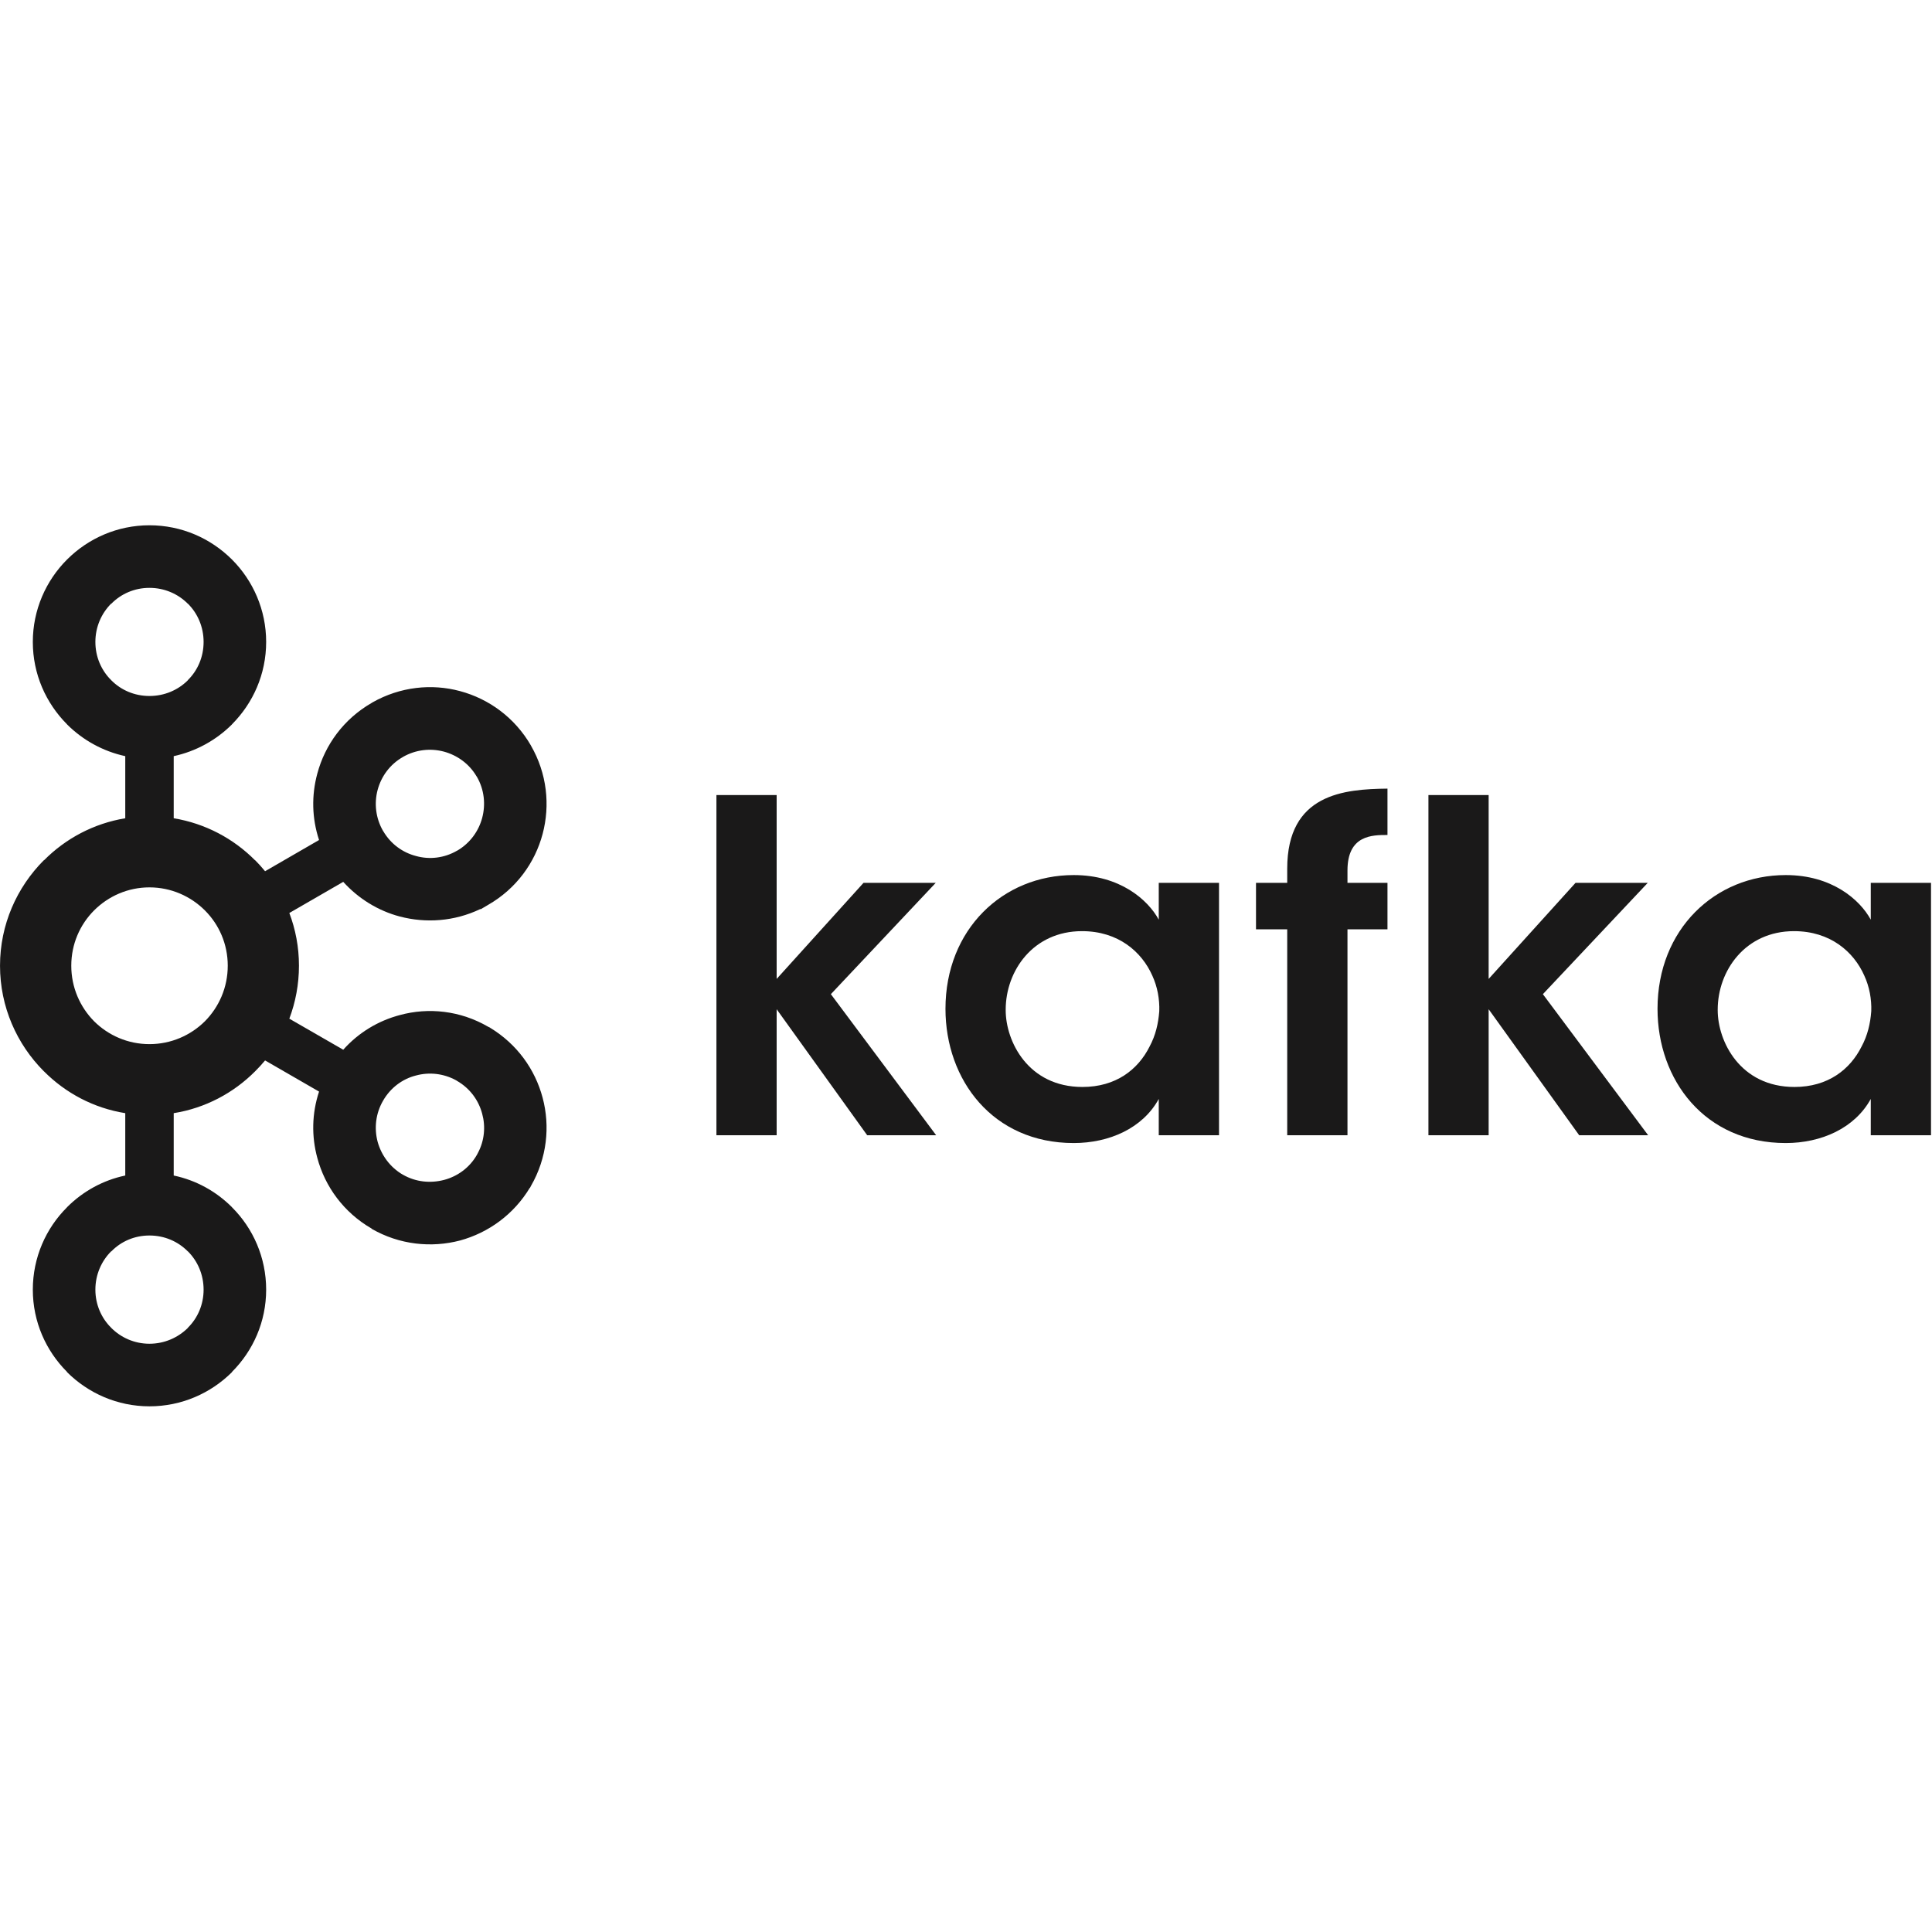
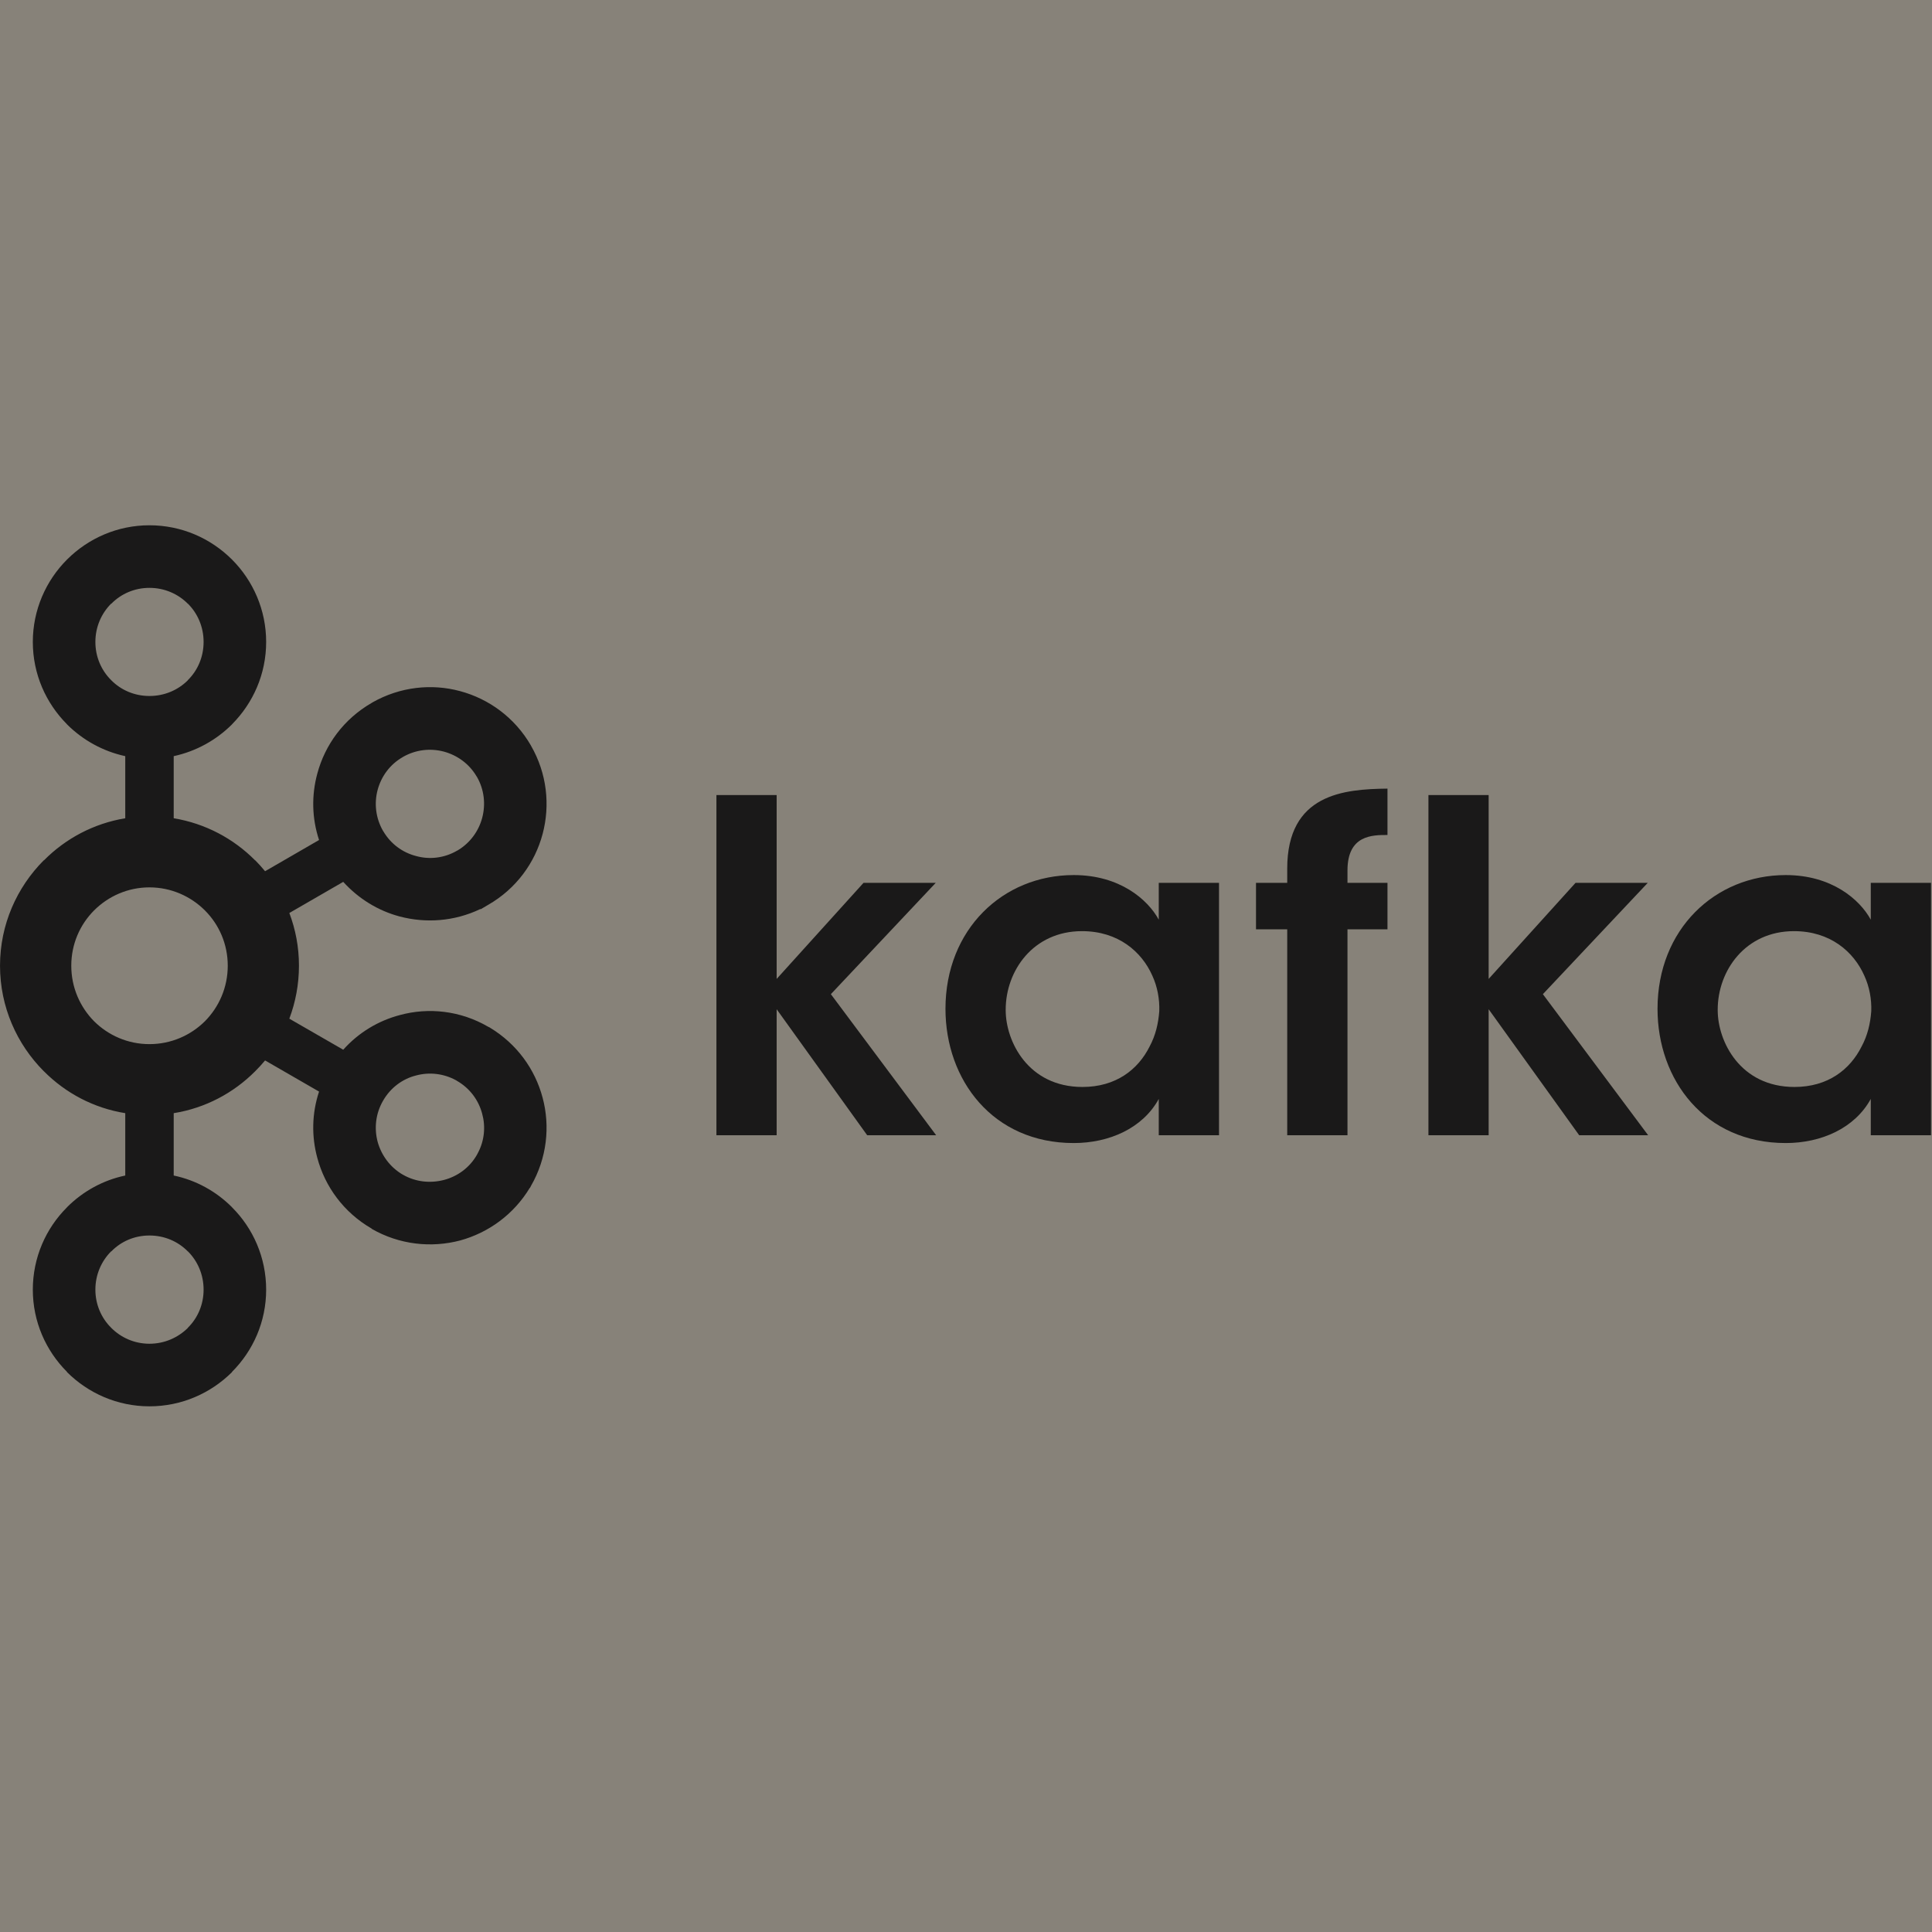
<svg xmlns="http://www.w3.org/2000/svg" width="800px" height="800px" viewBox="0 -139 512 512" version="1.1" preserveAspectRatio="xMidYMid">
+   <rect x="0" y="-139" width="512" height="512" fill="#878279" />
  <g fill="#1A1919">
    <path d="M49.763,20.98 C47.181,18.387 43.598,16.79 39.604,16.79 C35.619,16.79 32.064,18.387 29.514,20.98 L29.449,20.98 C26.874,23.555 25.277,27.148 25.277,31.117 C25.277,35.109 26.874,38.679 29.449,41.229 L29.514,41.299 C32.064,43.869 35.619,45.444 39.604,45.444 C43.598,45.444 47.181,43.869 49.763,41.299 L49.794,41.229 C52.379,38.679 53.956,35.109 53.956,31.117 C53.956,27.148 52.379,23.555 49.794,20.98 L49.763,20.98 Z M39.604,217.105 C43.598,217.105 47.181,215.478 49.763,212.933 L49.794,212.857 C52.379,210.318 53.956,206.724 53.956,202.775 C53.956,198.784 52.379,195.208 49.794,192.621 L49.763,192.621 C47.181,190.003 43.598,188.421 39.604,188.421 C35.619,188.421 32.064,190.003 29.514,192.621 L29.449,192.621 C26.874,195.208 25.277,198.784 25.277,202.775 C25.277,206.724 26.874,210.318 29.449,212.857 L29.514,212.933 C32.064,215.478 35.619,217.105 39.604,217.105 Z M117.665,173.695 C121.213,172.762 124.425,170.486 126.388,167.041 L126.652,166.537 C128.397,163.275 128.715,159.503 127.782,156.156 C126.842,152.583 124.54,149.414 121.103,147.441 L120.9,147.305 C117.55,145.465 113.739,145.064 110.233,146.019 C106.67,146.909 103.469,149.281 101.518,152.696 C99.542,156.091 99.131,159.992 100.076,163.583 C101.051,167.116 103.336,170.308 106.753,172.304 L106.773,172.304 C110.198,174.272 114.07,174.625 117.665,173.695 Z M54.299,102.266 C50.538,98.515 45.348,96.163 39.604,96.163 C33.867,96.163 28.692,98.515 24.938,102.266 C21.197,106.012 18.89,111.179 18.89,116.924 C18.89,122.668 21.197,127.858 24.938,131.647 C28.692,135.375 33.867,137.705 39.604,137.705 C45.348,137.705 50.538,135.375 54.299,131.647 C58.05,127.858 60.357,122.668 60.357,116.924 C60.357,111.179 58.05,106.012 54.299,102.266 Z M46.035,77.846 C54.375,79.22 61.861,83.215 67.586,88.979 L67.628,88.979 C68.539,89.887 69.424,90.887 70.249,91.885 L84.553,83.611 C82.63,77.799 82.54,71.723 84.087,66.024 C86.125,58.394 91.072,51.564 98.489,47.284 L98.73,47.131 C106.066,42.982 114.403,42.117 121.928,44.155 C129.55,46.199 136.425,51.168 140.705,58.572 L140.705,58.595 C144.965,65.959 145.828,74.409 143.797,82.016 C141.768,89.644 136.804,96.521 129.395,100.776 L127.441,101.93 L127.243,101.93 C120.391,105.192 112.856,105.703 105.936,103.88 C100.254,102.376 95.044,99.202 90.962,94.701 L76.677,102.953 C78.32,107.295 79.227,111.977 79.227,116.924 C79.227,121.845 78.32,126.594 76.677,130.96 L90.962,139.189 C95.044,134.618 100.254,131.516 105.936,130.007 C113.561,127.923 122.01,128.808 129.395,133.114 L129.868,133.334 L129.868,133.357 C137.002,137.682 141.791,144.357 143.797,151.896 C145.828,159.458 144.965,167.913 140.705,175.292 L140.447,175.806 L140.417,175.764 C136.139,182.877 129.395,187.696 121.95,189.735 C114.315,191.748 105.863,190.888 98.489,186.646 L98.489,186.588 C91.072,182.3 86.125,175.455 84.087,167.84 C82.54,162.166 82.63,156.091 84.553,150.281 L70.249,142.027 C69.424,143.025 68.539,143.98 67.628,144.888 L67.586,144.933 C61.861,150.678 54.375,154.669 46.035,155.998 L46.035,172.527 C51.977,173.768 57.298,176.739 61.465,180.909 L61.488,180.951 C67.074,186.513 70.534,194.26 70.534,202.775 C70.534,211.265 67.074,218.968 61.488,224.557 L61.465,224.645 C55.839,230.231 48.121,233.691 39.604,233.691 C31.131,233.691 23.394,230.231 17.78,224.645 L17.757,224.645 L17.757,224.557 C12.166,218.968 8.698,211.265 8.698,202.775 C8.698,194.26 12.166,186.513 17.757,180.951 L17.757,180.909 L17.78,180.909 C21.944,176.739 27.275,173.768 33.195,172.527 L33.195,155.998 C24.858,154.669 17.383,150.678 11.669,144.933 L11.609,144.888 C4.473,137.727 0.005,127.858 0.005,116.924 C0.005,106.012 4.473,96.143 11.609,88.979 L11.669,88.979 C17.383,83.215 24.858,79.22 33.195,77.846 L33.195,61.388 C27.275,60.104 21.944,57.133 17.78,52.986 L17.757,52.986 L17.757,52.941 C12.166,47.329 8.698,39.634 8.698,31.117 C8.698,22.644 12.166,14.882 17.757,9.293 L17.78,9.27 C23.394,3.661 31.131,0.204 39.604,0.204 C48.121,0.204 55.839,3.661 61.465,9.27 L61.465,9.293 L61.488,9.293 C67.074,14.882 70.534,22.644 70.534,31.117 C70.534,39.634 67.074,47.329 61.488,52.941 L61.465,52.986 C57.298,57.133 51.977,60.104 46.035,61.388 L46.035,77.846 Z M126.388,66.869 L126.265,66.689 C124.295,63.364 121.145,61.147 117.665,60.192 C114.07,59.237 110.198,59.638 106.753,61.614 L106.773,61.614 C103.336,63.565 101.036,66.754 100.076,70.329 C99.131,73.877 99.542,77.799 101.518,81.216 L101.586,81.304 C103.564,84.676 106.716,86.938 110.233,87.848 C113.769,88.849 117.708,88.425 121.103,86.449 L121.286,86.361 C124.628,84.366 126.855,81.216 127.782,77.756 C128.73,74.186 128.352,70.284 126.388,66.869 Z">

</path>
    <path d="M189.859,71.703 L205.821,71.703 L205.821,120.426 L228.839,94.967 L247.977,94.967 L220.188,124.463 L248.093,161.853 L229.817,161.853 L205.821,128.455 L205.821,161.853 L189.859,161.853 L189.859,71.703 Z M266.519,128.698 C266.519,136.995 272.487,149.058 286.864,149.058 C295.76,149.058 301.615,144.422 304.651,138.346 C306.241,135.398 306.973,132.246 307.219,128.966 C307.329,125.792 306.73,122.492 305.381,119.561 C302.583,113.243 296.372,107.764 286.746,107.764 C273.838,107.764 266.519,118.23 266.519,128.588 L266.519,128.698 Z M323.053,161.853 L307.083,161.853 L307.083,152.23 C302.833,160.012 293.935,163.919 284.55,163.919 C263.104,163.919 250.56,147.217 250.56,128.345 C250.56,107.275 265.787,92.903 284.55,92.903 C296.733,92.903 304.162,99.36 307.083,104.725 L307.083,94.967 L323.053,94.967 L323.053,161.853 Z M341.126,107.275 L332.854,107.275 L332.854,94.967 L341.126,94.967 L341.126,91.198 C341.126,71.325 356.238,70.126 367.696,69.993 L367.696,82.279 C363.667,82.279 357.095,82.279 357.095,91.682 L357.095,94.967 L367.696,94.967 L367.696,107.275 L357.095,107.275 L357.095,161.853 L341.126,161.853 L341.126,107.275 Z M378.55,71.703 L394.507,71.703 L394.507,120.426 L417.53,94.967 L436.668,94.967 L408.879,124.463 L436.779,161.853 L418.503,161.853 L394.507,128.455 L394.507,161.853 L378.55,161.853 L378.55,71.703 Z M455.21,128.698 C455.21,136.995 461.175,149.058 475.555,149.058 C484.439,149.058 490.293,144.422 493.335,138.346 C494.929,135.398 495.664,132.246 495.905,128.966 C496.015,125.792 495.416,122.492 494.064,119.561 C491.271,113.243 485.06,107.764 475.437,107.764 C462.527,107.764 455.21,118.23 455.21,128.588 L455.21,128.698 Z M511.739,161.853 L495.774,161.853 L495.774,152.23 C491.512,160.012 482.621,163.919 473.241,163.919 C451.795,163.919 439.261,147.217 439.261,128.345 C439.261,107.275 454.483,92.903 473.241,92.903 C485.416,92.903 492.853,99.36 495.774,104.725 L495.774,94.967 L511.739,94.967 L511.739,161.853 Z">

</path>
  </g>
</svg>
